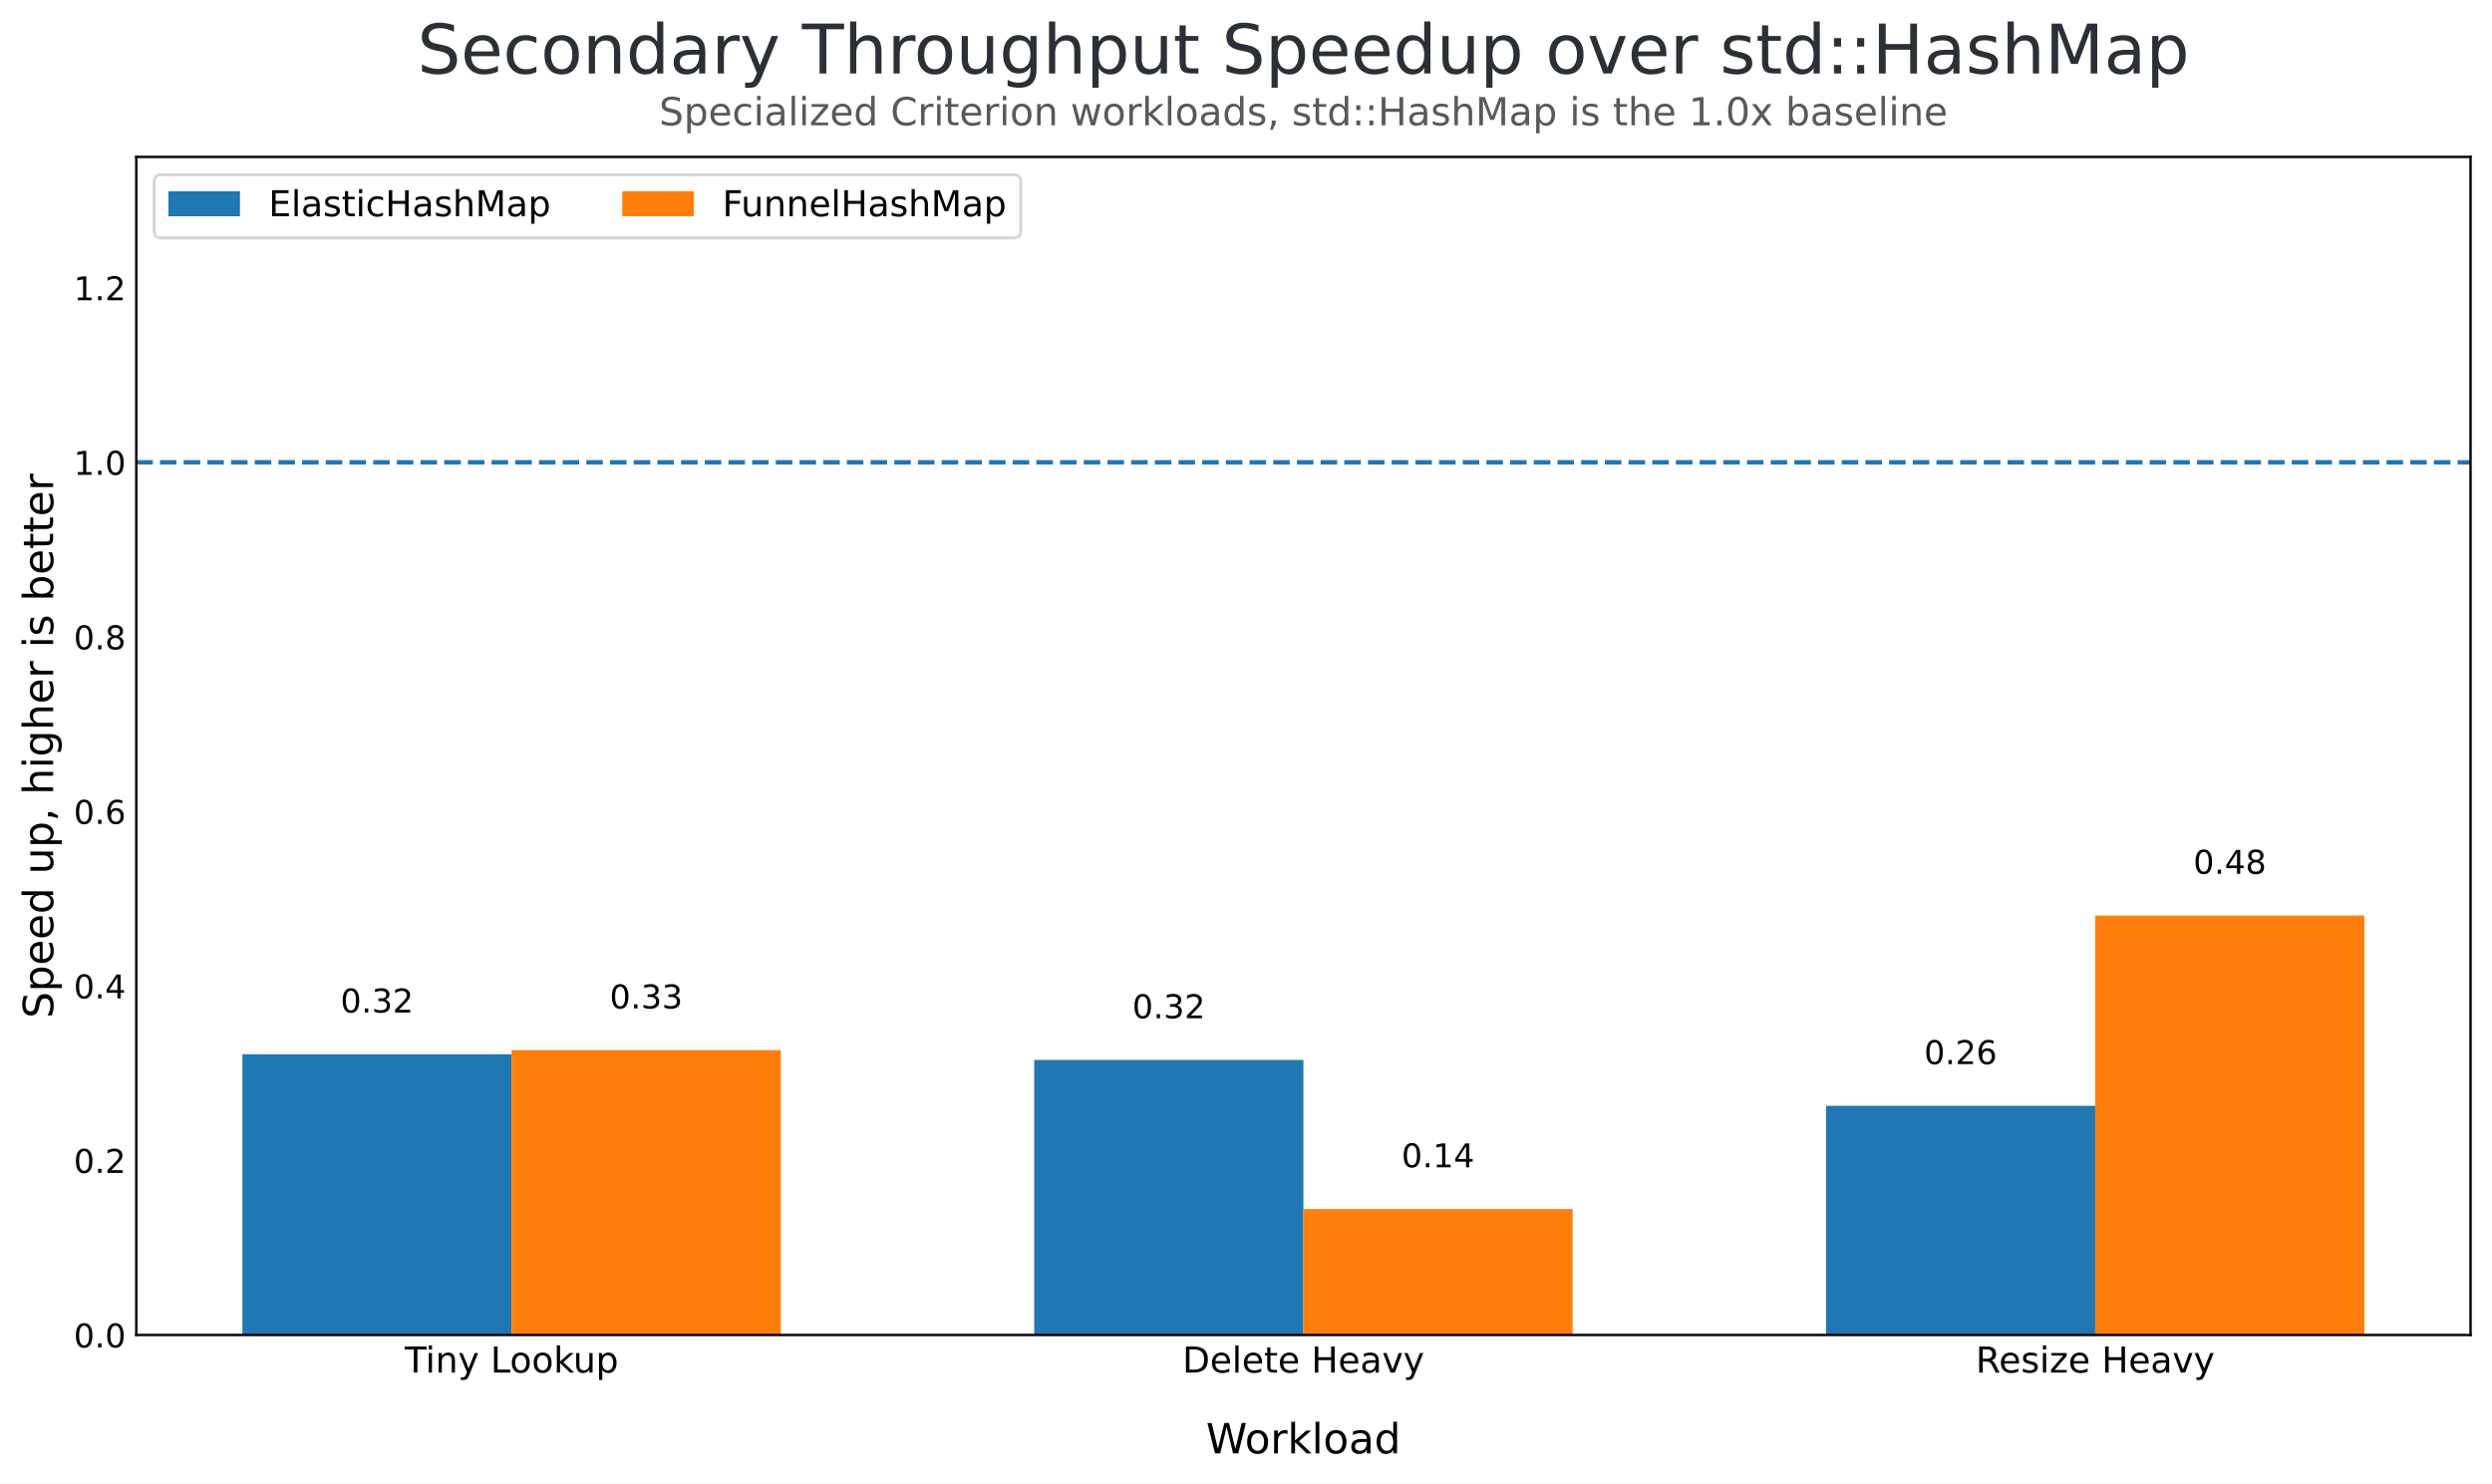
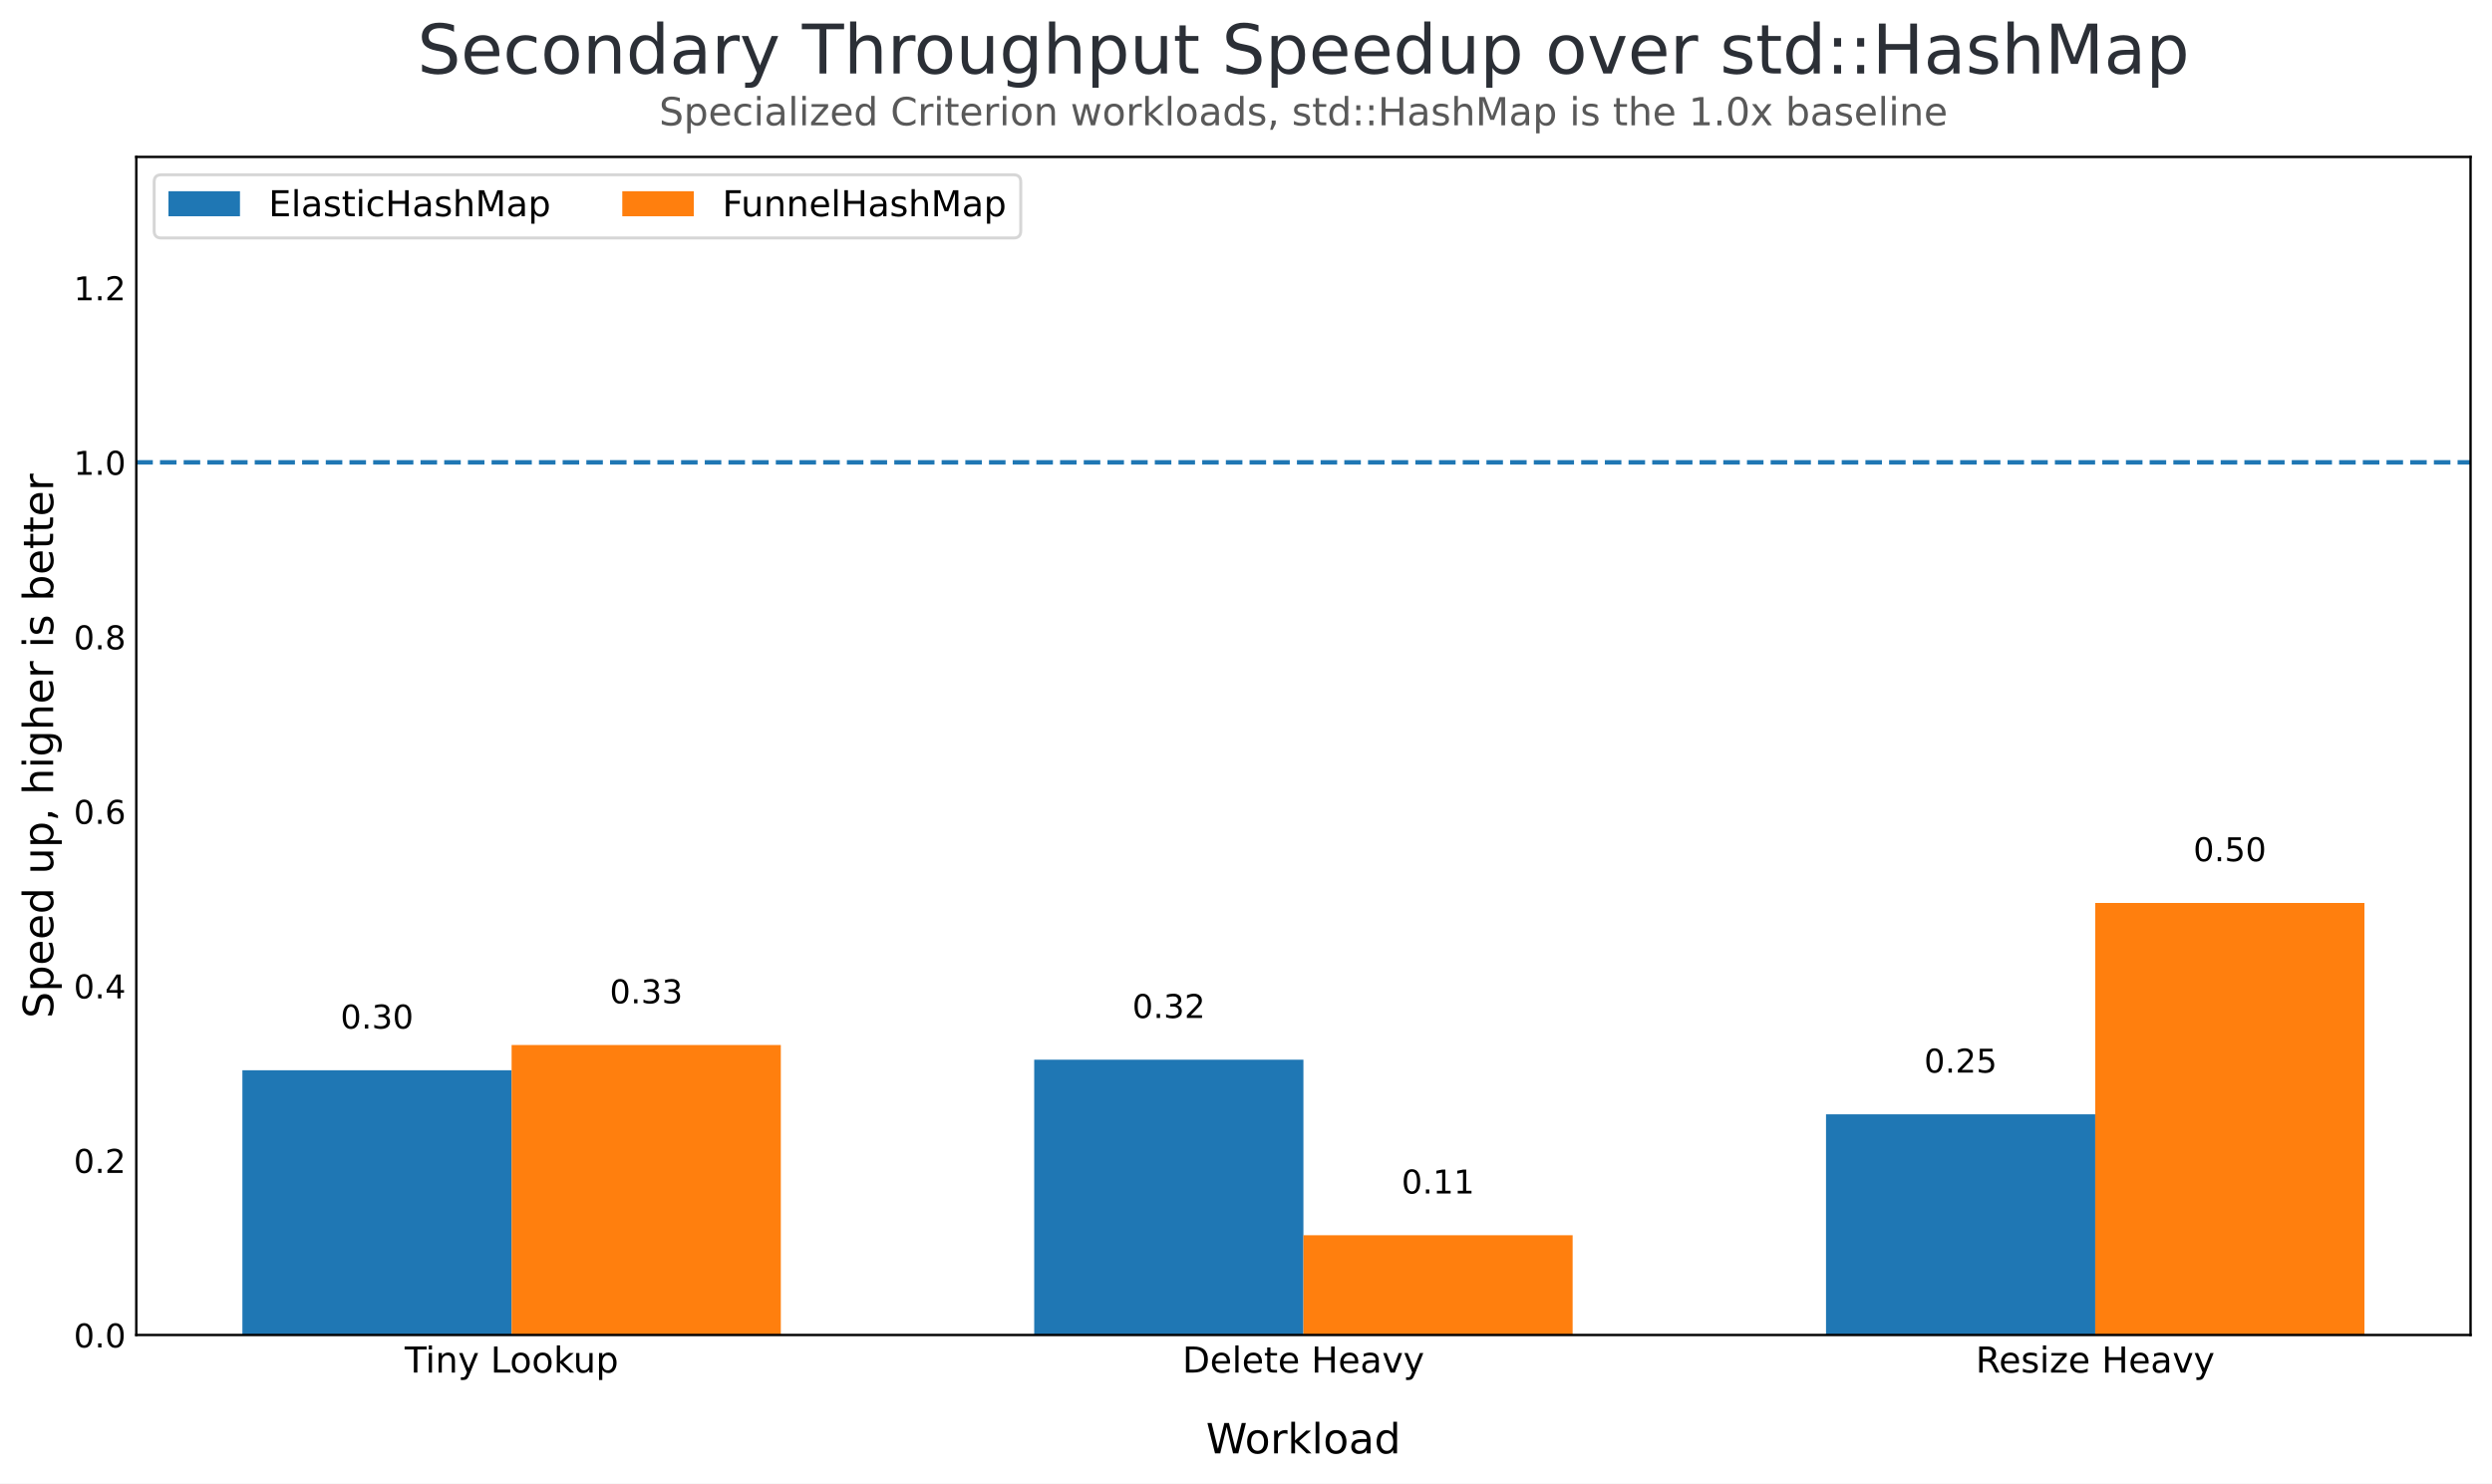
<svg xmlns="http://www.w3.org/2000/svg" xmlns:xlink="http://www.w3.org/1999/xlink" width="836.4pt" height="498pt" viewBox="0 0 836.4 498" version="1.1">
  <defs>
    <style type="text/css">*{stroke-linejoin: round; stroke-linecap: butt}</style>
  </defs>
  <g id="figure_1">
    <g id="patch_1">
      <path d="M 0 498  L 836.4 498  L 836.4 0  L 0 0  z " style="fill: #ffffff" />
    </g>
    <g id="axes_1">
      <g id="patch_2">
        <path d="M 45.743 448.136  L 829.2 448.136  L 829.2 52.676  L 45.743 52.676  z " style="fill: #ffffff" />
      </g>
      <g id="patch_3">
-         <path d="M 81.354 448.136  L 171.712 448.136  L 171.712 353.888  L 81.354 353.888  z " clip-path="url(#p9b1901dfee)" style="fill: #1f77b4" />
+         <path d="M 81.354 448.136  L 171.712 448.136  L 171.712 359.269  L 81.354 359.269  z " clip-path="url(#pdad8cbf7df)" style="fill: #1f77b4" />
      </g>
      <g id="patch_4">
-         <path d="M 347.113 448.136  L 437.471 448.136  L 437.471 355.804  L 347.113 355.804  z " clip-path="url(#p9b1901dfee)" style="fill: #1f77b4" />
+         <path d="M 347.113 448.136  L 437.471 448.136  L 437.471 355.725  L 347.113 355.725  z " clip-path="url(#pdad8cbf7df)" style="fill: #1f77b4" />
      </g>
      <g id="patch_5">
-         <path d="M 612.872 448.136  L 703.23 448.136  L 703.23 371.21  L 612.872 371.21  z " clip-path="url(#p9b1901dfee)" style="fill: #1f77b4" />
+         <path d="M 612.872 448.136  L 703.23 448.136  L 703.23 374.061  L 612.872 374.061  z " clip-path="url(#pdad8cbf7df)" style="fill: #1f77b4" />
      </g>
      <g id="patch_6">
-         <path d="M 171.712 448.136  L 262.07 448.136  L 262.07 352.518  L 171.712 352.518  z " clip-path="url(#p9b1901dfee)" style="fill: #ff7f0e" />
+         <path d="M 171.712 448.136  L 262.07 448.136  L 262.07 350.801  L 171.712 350.801  z " clip-path="url(#pdad8cbf7df)" style="fill: #ff7f0e" />
      </g>
      <g id="patch_7">
-         <path d="M 437.471 448.136  L 527.829 448.136  L 527.829 405.856  L 437.471 405.856  z " clip-path="url(#p9b1901dfee)" style="fill: #ff7f0e" />
+         <path d="M 437.471 448.136  L 527.829 448.136  L 527.829 414.65  L 437.471 414.65  z " clip-path="url(#pdad8cbf7df)" style="fill: #ff7f0e" />
      </g>
      <g id="patch_8">
-         <path d="M 703.23 448.136  L 793.588 448.136  L 793.588 307.319  L 703.23 307.319  z " clip-path="url(#p9b1901dfee)" style="fill: #ff7f0e" />
+         <path d="M 703.23 448.136  L 793.588 448.136  L 793.588 303.105  L 703.23 303.105  z " clip-path="url(#pdad8cbf7df)" style="fill: #ff7f0e" />
      </g>
      <g id="matplotlib.axis_1">
        <g id="xtick_1">
          <g id="line2d_1" />
          <g id="text_1">
            <g transform="translate(135.8287 460.7545) scale(0.12 -0.12)">
              <defs>
                <path id="DejaVuSans-54" d="M -19 4666  L 3928 4666  L 3928 4134  L 2272 4134  L 2272 0  L 1638 0  L 1638 4134  L -19 4134  L -19 4666  z " transform="scale(0.015625)" />
                <path id="DejaVuSans-69" d="M 603 3500  L 1178 3500  L 1178 0  L 603 0  L 603 3500  z M 603 4863  L 1178 4863  L 1178 4134  L 603 4134  L 603 4863  z " transform="scale(0.015625)" />
                <path id="DejaVuSans-6e" d="M 3513 2113  L 3513 0  L 2938 0  L 2938 2094  Q 2938 2591 2744 2837  Q 2550 3084 2163 3084  Q 1697 3084 1428 2787  Q 1159 2491 1159 1978  L 1159 0  L 581 0  L 581 3500  L 1159 3500  L 1159 2956  Q 1366 3272 1645 3428  Q 1925 3584 2291 3584  Q 2894 3584 3203 3211  Q 3513 2838 3513 2113  z " transform="scale(0.015625)" />
                <path id="DejaVuSans-79" d="M 2059 -325  Q 1816 -950 1584 -1140  Q 1353 -1331 966 -1331  L 506 -1331  L 506 -850  L 844 -850  Q 1081 -850 1212 -737  Q 1344 -625 1503 -206  L 1606 56  L 191 3500  L 800 3500  L 1894 763  L 2988 3500  L 3597 3500  L 2059 -325  z " transform="scale(0.015625)" />
                <path id="DejaVuSans-20" transform="scale(0.015625)" />
                <path id="DejaVuSans-4c" d="M 628 4666  L 1259 4666  L 1259 531  L 3531 531  L 3531 0  L 628 0  L 628 4666  z " transform="scale(0.015625)" />
                <path id="DejaVuSans-6f" d="M 1959 3097  Q 1497 3097 1228 2736  Q 959 2375 959 1747  Q 959 1119 1226 758  Q 1494 397 1959 397  Q 2419 397 2687 759  Q 2956 1122 2956 1747  Q 2956 2369 2687 2733  Q 2419 3097 1959 3097  z M 1959 3584  Q 2709 3584 3137 3096  Q 3566 2609 3566 1747  Q 3566 888 3137 398  Q 2709 -91 1959 -91  Q 1206 -91 779 398  Q 353 888 353 1747  Q 353 2609 779 3096  Q 1206 3584 1959 3584  z " transform="scale(0.015625)" />
                <path id="DejaVuSans-6b" d="M 581 4863  L 1159 4863  L 1159 1991  L 2875 3500  L 3609 3500  L 1753 1863  L 3688 0  L 2938 0  L 1159 1709  L 1159 0  L 581 0  L 581 4863  z " transform="scale(0.015625)" />
                <path id="DejaVuSans-75" d="M 544 1381  L 544 3500  L 1119 3500  L 1119 1403  Q 1119 906 1312 657  Q 1506 409 1894 409  Q 2359 409 2629 706  Q 2900 1003 2900 1516  L 2900 3500  L 3475 3500  L 3475 0  L 2900 0  L 2900 538  Q 2691 219 2414 64  Q 2138 -91 1772 -91  Q 1169 -91 856 284  Q 544 659 544 1381  z M 1991 3584  L 1991 3584  z " transform="scale(0.015625)" />
                <path id="DejaVuSans-70" d="M 1159 525  L 1159 -1331  L 581 -1331  L 581 3500  L 1159 3500  L 1159 2969  Q 1341 3281 1617 3432  Q 1894 3584 2278 3584  Q 2916 3584 3314 3078  Q 3713 2572 3713 1747  Q 3713 922 3314 415  Q 2916 -91 2278 -91  Q 1894 -91 1617 61  Q 1341 213 1159 525  z M 3116 1747  Q 3116 2381 2855 2742  Q 2594 3103 2138 3103  Q 1681 3103 1420 2742  Q 1159 2381 1159 1747  Q 1159 1113 1420 752  Q 1681 391 2138 391  Q 2594 391 2855 752  Q 3116 1113 3116 1747  z " transform="scale(0.015625)" />
              </defs>
              <use xlink:href="#DejaVuSans-54" />
              <use xlink:href="#DejaVuSans-69" transform="translate(57.95898 0)" />
              <use xlink:href="#DejaVuSans-6e" transform="translate(85.74219 0)" />
              <use xlink:href="#DejaVuSans-79" transform="translate(149.1211 0)" />
              <use xlink:href="#DejaVuSans-20" transform="translate(208.3008 0)" />
              <use xlink:href="#DejaVuSans-4c" transform="translate(240.0879 0)" />
              <use xlink:href="#DejaVuSans-6f" transform="translate(294.0508 0)" />
              <use xlink:href="#DejaVuSans-6f" transform="translate(355.2324 0)" />
              <use xlink:href="#DejaVuSans-6b" transform="translate(416.4141 0)" />
              <use xlink:href="#DejaVuSans-75" transform="translate(471.1992 0)" />
              <use xlink:href="#DejaVuSans-70" transform="translate(534.5781 0)" />
            </g>
          </g>
        </g>
        <g id="xtick_2">
          <g id="line2d_2" />
          <g id="text_2">
            <g transform="translate(396.8662 460.7545) scale(0.12 -0.12)">
              <defs>
                <path id="DejaVuSans-44" d="M 1259 4147  L 1259 519  L 2022 519  Q 2988 519 3436 956  Q 3884 1394 3884 2338  Q 3884 3275 3436 3711  Q 2988 4147 2022 4147  L 1259 4147  z M 628 4666  L 1925 4666  Q 3281 4666 3915 4102  Q 4550 3538 4550 2338  Q 4550 1131 3912 565  Q 3275 0 1925 0  L 628 0  L 628 4666  z " transform="scale(0.015625)" />
                <path id="DejaVuSans-65" d="M 3597 1894  L 3597 1613  L 953 1613  Q 991 1019 1311 708  Q 1631 397 2203 397  Q 2534 397 2845 478  Q 3156 559 3463 722  L 3463 178  Q 3153 47 2828 -22  Q 2503 -91 2169 -91  Q 1331 -91 842 396  Q 353 884 353 1716  Q 353 2575 817 3079  Q 1281 3584 2069 3584  Q 2775 3584 3186 3129  Q 3597 2675 3597 1894  z M 3022 2063  Q 3016 2534 2758 2815  Q 2500 3097 2075 3097  Q 1594 3097 1305 2825  Q 1016 2553 972 2059  L 3022 2063  z " transform="scale(0.015625)" />
                <path id="DejaVuSans-6c" d="M 603 4863  L 1178 4863  L 1178 0  L 603 0  L 603 4863  z " transform="scale(0.015625)" />
                <path id="DejaVuSans-74" d="M 1172 4494  L 1172 3500  L 2356 3500  L 2356 3053  L 1172 3053  L 1172 1153  Q 1172 725 1289 603  Q 1406 481 1766 481  L 2356 481  L 2356 0  L 1766 0  Q 1100 0 847 248  Q 594 497 594 1153  L 594 3053  L 172 3053  L 172 3500  L 594 3500  L 594 4494  L 1172 4494  z " transform="scale(0.015625)" />
                <path id="DejaVuSans-48" d="M 628 4666  L 1259 4666  L 1259 2753  L 3553 2753  L 3553 4666  L 4184 4666  L 4184 0  L 3553 0  L 3553 2222  L 1259 2222  L 1259 0  L 628 0  L 628 4666  z " transform="scale(0.015625)" />
                <path id="DejaVuSans-61" d="M 2194 1759  Q 1497 1759 1228 1600  Q 959 1441 959 1056  Q 959 750 1161 570  Q 1363 391 1709 391  Q 2188 391 2477 730  Q 2766 1069 2766 1631  L 2766 1759  L 2194 1759  z M 3341 1997  L 3341 0  L 2766 0  L 2766 531  Q 2569 213 2275 61  Q 1981 -91 1556 -91  Q 1019 -91 701 211  Q 384 513 384 1019  Q 384 1609 779 1909  Q 1175 2209 1959 2209  L 2766 2209  L 2766 2266  Q 2766 2663 2505 2880  Q 2244 3097 1772 3097  Q 1472 3097 1187 3025  Q 903 2953 641 2809  L 641 3341  Q 956 3463 1253 3523  Q 1550 3584 1831 3584  Q 2591 3584 2966 3190  Q 3341 2797 3341 1997  z " transform="scale(0.015625)" />
                <path id="DejaVuSans-76" d="M 191 3500  L 800 3500  L 1894 563  L 2988 3500  L 3597 3500  L 2284 0  L 1503 0  L 191 3500  z " transform="scale(0.015625)" />
              </defs>
              <use xlink:href="#DejaVuSans-44" />
              <use xlink:href="#DejaVuSans-65" transform="translate(77.00195 0)" />
              <use xlink:href="#DejaVuSans-6c" transform="translate(138.5254 0)" />
              <use xlink:href="#DejaVuSans-65" transform="translate(166.3086 0)" />
              <use xlink:href="#DejaVuSans-74" transform="translate(227.832 0)" />
              <use xlink:href="#DejaVuSans-65" transform="translate(267.041 0)" />
              <use xlink:href="#DejaVuSans-20" transform="translate(328.5645 0)" />
              <use xlink:href="#DejaVuSans-48" transform="translate(360.3516 0)" />
              <use xlink:href="#DejaVuSans-65" transform="translate(435.5469 0)" />
              <use xlink:href="#DejaVuSans-61" transform="translate(497.0703 0)" />
              <use xlink:href="#DejaVuSans-76" transform="translate(558.3496 0)" />
              <use xlink:href="#DejaVuSans-79" transform="translate(617.5293 0)" />
            </g>
          </g>
        </g>
        <g id="xtick_3">
          <g id="line2d_3" />
          <g id="text_3">
            <g transform="translate(663.1152 460.7545) scale(0.12 -0.12)">
              <defs>
                <path id="DejaVuSans-52" d="M 2841 2188  Q 3044 2119 3236 1894  Q 3428 1669 3622 1275  L 4263 0  L 3584 0  L 2988 1197  Q 2756 1666 2539 1819  Q 2322 1972 1947 1972  L 1259 1972  L 1259 0  L 628 0  L 628 4666  L 2053 4666  Q 2853 4666 3247 4331  Q 3641 3997 3641 3322  Q 3641 2881 3436 2590  Q 3231 2300 2841 2188  z M 1259 4147  L 1259 2491  L 2053 2491  Q 2509 2491 2742 2702  Q 2975 2913 2975 3322  Q 2975 3731 2742 3939  Q 2509 4147 2053 4147  L 1259 4147  z " transform="scale(0.015625)" />
                <path id="DejaVuSans-73" d="M 2834 3397  L 2834 2853  Q 2591 2978 2328 3040  Q 2066 3103 1784 3103  Q 1356 3103 1142 2972  Q 928 2841 928 2578  Q 928 2378 1081 2264  Q 1234 2150 1697 2047  L 1894 2003  Q 2506 1872 2764 1633  Q 3022 1394 3022 966  Q 3022 478 2636 193  Q 2250 -91 1575 -91  Q 1294 -91 989 -36  Q 684 19 347 128  L 347 722  Q 666 556 975 473  Q 1284 391 1588 391  Q 1994 391 2212 530  Q 2431 669 2431 922  Q 2431 1156 2273 1281  Q 2116 1406 1581 1522  L 1381 1569  Q 847 1681 609 1914  Q 372 2147 372 2553  Q 372 3047 722 3315  Q 1072 3584 1716 3584  Q 2034 3584 2315 3537  Q 2597 3491 2834 3397  z " transform="scale(0.015625)" />
                <path id="DejaVuSans-7a" d="M 353 3500  L 3084 3500  L 3084 2975  L 922 459  L 3084 459  L 3084 0  L 275 0  L 275 525  L 2438 3041  L 353 3041  L 353 3500  z " transform="scale(0.015625)" />
              </defs>
              <use xlink:href="#DejaVuSans-52" />
              <use xlink:href="#DejaVuSans-65" transform="translate(64.98242 0)" />
              <use xlink:href="#DejaVuSans-73" transform="translate(126.5059 0)" />
              <use xlink:href="#DejaVuSans-69" transform="translate(178.6055 0)" />
              <use xlink:href="#DejaVuSans-7a" transform="translate(206.3887 0)" />
              <use xlink:href="#DejaVuSans-65" transform="translate(258.8789 0)" />
              <use xlink:href="#DejaVuSans-20" transform="translate(320.4023 0)" />
              <use xlink:href="#DejaVuSans-48" transform="translate(352.1895 0)" />
              <use xlink:href="#DejaVuSans-65" transform="translate(427.3848 0)" />
              <use xlink:href="#DejaVuSans-61" transform="translate(488.9082 0)" />
              <use xlink:href="#DejaVuSans-76" transform="translate(550.1875 0)" />
              <use xlink:href="#DejaVuSans-79" transform="translate(609.3672 0)" />
            </g>
          </g>
        </g>
        <g id="text_4">
          <g transform="translate(404.7855 487.888) scale(0.14 -0.14)">
            <defs>
              <path id="DejaVuSans-57" d="M 213 4666  L 850 4666  L 1831 722  L 2809 4666  L 3519 4666  L 4500 722  L 5478 4666  L 6119 4666  L 4947 0  L 4153 0  L 3169 4050  L 2175 0  L 1381 0  L 213 4666  z " transform="scale(0.015625)" />
              <path id="DejaVuSans-72" d="M 2631 2963  Q 2534 3019 2420 3045  Q 2306 3072 2169 3072  Q 1681 3072 1420 2755  Q 1159 2438 1159 1844  L 1159 0  L 581 0  L 581 3500  L 1159 3500  L 1159 2956  Q 1341 3275 1631 3429  Q 1922 3584 2338 3584  Q 2397 3584 2469 3576  Q 2541 3569 2628 3553  L 2631 2963  z " transform="scale(0.015625)" />
              <path id="DejaVuSans-64" d="M 2906 2969  L 2906 4863  L 3481 4863  L 3481 0  L 2906 0  L 2906 525  Q 2725 213 2448 61  Q 2172 -91 1784 -91  Q 1150 -91 751 415  Q 353 922 353 1747  Q 353 2572 751 3078  Q 1150 3584 1784 3584  Q 2172 3584 2448 3432  Q 2725 3281 2906 2969  z M 947 1747  Q 947 1113 1208 752  Q 1469 391 1925 391  Q 2381 391 2643 752  Q 2906 1113 2906 1747  Q 2906 2381 2643 2742  Q 2381 3103 1925 3103  Q 1469 3103 1208 2742  Q 947 2381 947 1747  z " transform="scale(0.015625)" />
            </defs>
            <use xlink:href="#DejaVuSans-57" />
            <use xlink:href="#DejaVuSans-6f" transform="translate(93.00195 0)" />
            <use xlink:href="#DejaVuSans-72" transform="translate(154.1836 0)" />
            <use xlink:href="#DejaVuSans-6b" transform="translate(195.2969 0)" />
            <use xlink:href="#DejaVuSans-6c" transform="translate(253.207 0)" />
            <use xlink:href="#DejaVuSans-6f" transform="translate(280.9902 0)" />
            <use xlink:href="#DejaVuSans-61" transform="translate(342.1719 0)" />
            <use xlink:href="#DejaVuSans-64" transform="translate(403.4512 0)" />
          </g>
        </g>
      </g>
      <g id="matplotlib.axis_2">
        <g id="ytick_1">
          <g id="line2d_4" />
          <g id="text_5">
            <g transform="translate(24.74938 452.3155) scale(0.11 -0.11)">
              <defs>
                <path id="DejaVuSans-30" d="M 2034 4250  Q 1547 4250 1301 3770  Q 1056 3291 1056 2328  Q 1056 1369 1301 889  Q 1547 409 2034 409  Q 2525 409 2770 889  Q 3016 1369 3016 2328  Q 3016 3291 2770 3770  Q 2525 4250 2034 4250  z M 2034 4750  Q 2819 4750 3233 4129  Q 3647 3509 3647 2328  Q 3647 1150 3233 529  Q 2819 -91 2034 -91  Q 1250 -91 836 529  Q 422 1150 422 2328  Q 422 3509 836 4129  Q 1250 4750 2034 4750  z " transform="scale(0.015625)" />
                <path id="DejaVuSans-2e" d="M 684 794  L 1344 794  L 1344 0  L 684 0  L 684 794  z " transform="scale(0.015625)" />
              </defs>
              <use xlink:href="#DejaVuSans-30" />
              <use xlink:href="#DejaVuSans-2e" transform="translate(63.62305 0)" />
              <use xlink:href="#DejaVuSans-30" transform="translate(95.41016 0)" />
            </g>
          </g>
        </g>
        <g id="ytick_2">
          <g id="line2d_5" />
          <g id="text_6">
            <g transform="translate(24.74938 393.7289) scale(0.11 -0.11)">
              <defs>
                <path id="DejaVuSans-32" d="M 1228 531  L 3431 531  L 3431 0  L 469 0  L 469 531  Q 828 903 1448 1529  Q 2069 2156 2228 2338  Q 2531 2678 2651 2914  Q 2772 3150 2772 3378  Q 2772 3750 2511 3984  Q 2250 4219 1831 4219  Q 1534 4219 1204 4116  Q 875 4013 500 3803  L 500 4441  Q 881 4594 1212 4672  Q 1544 4750 1819 4750  Q 2544 4750 2975 4387  Q 3406 4025 3406 3419  Q 3406 3131 3298 2873  Q 3191 2616 2906 2266  Q 2828 2175 2409 1742  Q 1991 1309 1228 531  z " transform="scale(0.015625)" />
              </defs>
              <use xlink:href="#DejaVuSans-30" />
              <use xlink:href="#DejaVuSans-2e" transform="translate(63.62305 0)" />
              <use xlink:href="#DejaVuSans-32" transform="translate(95.41016 0)" />
            </g>
          </g>
        </g>
        <g id="ytick_3">
          <g id="line2d_6" />
          <g id="text_7">
            <g transform="translate(24.74938 335.1422) scale(0.11 -0.11)">
              <defs>
                <path id="DejaVuSans-34" d="M 2419 4116  L 825 1625  L 2419 1625  L 2419 4116  z M 2253 4666  L 3047 4666  L 3047 1625  L 3713 1625  L 3713 1100  L 3047 1100  L 3047 0  L 2419 0  L 2419 1100  L 313 1100  L 313 1709  L 2253 4666  z " transform="scale(0.015625)" />
              </defs>
              <use xlink:href="#DejaVuSans-30" />
              <use xlink:href="#DejaVuSans-2e" transform="translate(63.62305 0)" />
              <use xlink:href="#DejaVuSans-34" transform="translate(95.41016 0)" />
            </g>
          </g>
        </g>
        <g id="ytick_4">
          <g id="line2d_7" />
          <g id="text_8">
            <g transform="translate(24.74938 276.5555) scale(0.11 -0.11)">
              <defs>
                <path id="DejaVuSans-36" d="M 2113 2584  Q 1688 2584 1439 2293  Q 1191 2003 1191 1497  Q 1191 994 1439 701  Q 1688 409 2113 409  Q 2538 409 2786 701  Q 3034 994 3034 1497  Q 3034 2003 2786 2293  Q 2538 2584 2113 2584  z M 3366 4563  L 3366 3988  Q 3128 4100 2886 4159  Q 2644 4219 2406 4219  Q 1781 4219 1451 3797  Q 1122 3375 1075 2522  Q 1259 2794 1537 2939  Q 1816 3084 2150 3084  Q 2853 3084 3261 2657  Q 3669 2231 3669 1497  Q 3669 778 3244 343  Q 2819 -91 2113 -91  Q 1303 -91 875 529  Q 447 1150 447 2328  Q 447 3434 972 4092  Q 1497 4750 2381 4750  Q 2619 4750 2861 4703  Q 3103 4656 3366 4563  z " transform="scale(0.015625)" />
              </defs>
              <use xlink:href="#DejaVuSans-30" />
              <use xlink:href="#DejaVuSans-2e" transform="translate(63.62305 0)" />
              <use xlink:href="#DejaVuSans-36" transform="translate(95.41016 0)" />
            </g>
          </g>
        </g>
        <g id="ytick_5">
          <g id="line2d_8" />
          <g id="text_9">
            <g transform="translate(24.74938 217.9689) scale(0.11 -0.11)">
              <defs>
                <path id="DejaVuSans-38" d="M 2034 2216  Q 1584 2216 1326 1975  Q 1069 1734 1069 1313  Q 1069 891 1326 650  Q 1584 409 2034 409  Q 2484 409 2743 651  Q 3003 894 3003 1313  Q 3003 1734 2745 1975  Q 2488 2216 2034 2216  z M 1403 2484  Q 997 2584 770 2862  Q 544 3141 544 3541  Q 544 4100 942 4425  Q 1341 4750 2034 4750  Q 2731 4750 3128 4425  Q 3525 4100 3525 3541  Q 3525 3141 3298 2862  Q 3072 2584 2669 2484  Q 3125 2378 3379 2068  Q 3634 1759 3634 1313  Q 3634 634 3220 271  Q 2806 -91 2034 -91  Q 1263 -91 848 271  Q 434 634 434 1313  Q 434 1759 690 2068  Q 947 2378 1403 2484  z M 1172 3481  Q 1172 3119 1398 2916  Q 1625 2713 2034 2713  Q 2441 2713 2670 2916  Q 2900 3119 2900 3481  Q 2900 3844 2670 4047  Q 2441 4250 2034 4250  Q 1625 4250 1398 4047  Q 1172 3844 1172 3481  z " transform="scale(0.015625)" />
              </defs>
              <use xlink:href="#DejaVuSans-30" />
              <use xlink:href="#DejaVuSans-2e" transform="translate(63.62305 0)" />
              <use xlink:href="#DejaVuSans-38" transform="translate(95.41016 0)" />
            </g>
          </g>
        </g>
        <g id="ytick_6">
          <g id="line2d_9" />
          <g id="text_10">
            <g transform="translate(24.74938 159.3822) scale(0.11 -0.11)">
              <defs>
                <path id="DejaVuSans-31" d="M 794 531  L 1825 531  L 1825 4091  L 703 3866  L 703 4441  L 1819 4666  L 2450 4666  L 2450 531  L 3481 531  L 3481 0  L 794 0  L 794 531  z " transform="scale(0.015625)" />
              </defs>
              <use xlink:href="#DejaVuSans-31" />
              <use xlink:href="#DejaVuSans-2e" transform="translate(63.62305 0)" />
              <use xlink:href="#DejaVuSans-30" transform="translate(95.41016 0)" />
            </g>
          </g>
        </g>
        <g id="ytick_7">
          <g id="line2d_10" />
          <g id="text_11">
            <g transform="translate(24.74938 100.7955) scale(0.11 -0.11)">
              <use xlink:href="#DejaVuSans-31" />
              <use xlink:href="#DejaVuSans-2e" transform="translate(63.62305 0)" />
              <use xlink:href="#DejaVuSans-32" transform="translate(95.41016 0)" />
            </g>
          </g>
        </g>
        <g id="text_12">
          <g transform="translate(17.83781 341.8177) rotate(-90) scale(0.14 -0.14)">
            <defs>
              <path id="DejaVuSans-53" d="M 3425 4513  L 3425 3897  Q 3066 4069 2747 4153  Q 2428 4238 2131 4238  Q 1616 4238 1336 4038  Q 1056 3838 1056 3469  Q 1056 3159 1242 3001  Q 1428 2844 1947 2747  L 2328 2669  Q 3034 2534 3370 2195  Q 3706 1856 3706 1288  Q 3706 609 3251 259  Q 2797 -91 1919 -91  Q 1588 -91 1214 -16  Q 841 59 441 206  L 441 856  Q 825 641 1194 531  Q 1563 422 1919 422  Q 2459 422 2753 634  Q 3047 847 3047 1241  Q 3047 1584 2836 1778  Q 2625 1972 2144 2069  L 1759 2144  Q 1053 2284 737 2584  Q 422 2884 422 3419  Q 422 4038 858 4394  Q 1294 4750 2059 4750  Q 2388 4750 2728 4690  Q 3069 4631 3425 4513  z " transform="scale(0.015625)" />
              <path id="DejaVuSans-2c" d="M 750 794  L 1409 794  L 1409 256  L 897 -744  L 494 -744  L 750 256  L 750 794  z " transform="scale(0.015625)" />
              <path id="DejaVuSans-68" d="M 3513 2113  L 3513 0  L 2938 0  L 2938 2094  Q 2938 2591 2744 2837  Q 2550 3084 2163 3084  Q 1697 3084 1428 2787  Q 1159 2491 1159 1978  L 1159 0  L 581 0  L 581 4863  L 1159 4863  L 1159 2956  Q 1366 3272 1645 3428  Q 1925 3584 2291 3584  Q 2894 3584 3203 3211  Q 3513 2838 3513 2113  z " transform="scale(0.015625)" />
              <path id="DejaVuSans-67" d="M 2906 1791  Q 2906 2416 2648 2759  Q 2391 3103 1925 3103  Q 1463 3103 1205 2759  Q 947 2416 947 1791  Q 947 1169 1205 825  Q 1463 481 1925 481  Q 2391 481 2648 825  Q 2906 1169 2906 1791  z M 3481 434  Q 3481 -459 3084 -895  Q 2688 -1331 1869 -1331  Q 1566 -1331 1297 -1286  Q 1028 -1241 775 -1147  L 775 -588  Q 1028 -725 1275 -790  Q 1522 -856 1778 -856  Q 2344 -856 2625 -561  Q 2906 -266 2906 331  L 2906 616  Q 2728 306 2450 153  Q 2172 0 1784 0  Q 1141 0 747 490  Q 353 981 353 1791  Q 353 2603 747 3093  Q 1141 3584 1784 3584  Q 2172 3584 2450 3431  Q 2728 3278 2906 2969  L 2906 3500  L 3481 3500  L 3481 434  z " transform="scale(0.015625)" />
              <path id="DejaVuSans-62" d="M 3116 1747  Q 3116 2381 2855 2742  Q 2594 3103 2138 3103  Q 1681 3103 1420 2742  Q 1159 2381 1159 1747  Q 1159 1113 1420 752  Q 1681 391 2138 391  Q 2594 391 2855 752  Q 3116 1113 3116 1747  z M 1159 2969  Q 1341 3281 1617 3432  Q 1894 3584 2278 3584  Q 2916 3584 3314 3078  Q 3713 2572 3713 1747  Q 3713 922 3314 415  Q 2916 -91 2278 -91  Q 1894 -91 1617 61  Q 1341 213 1159 525  L 1159 0  L 581 0  L 581 4863  L 1159 4863  L 1159 2969  z " transform="scale(0.015625)" />
            </defs>
            <use xlink:href="#DejaVuSans-53" />
            <use xlink:href="#DejaVuSans-70" transform="translate(63.47656 0)" />
            <use xlink:href="#DejaVuSans-65" transform="translate(126.9531 0)" />
            <use xlink:href="#DejaVuSans-65" transform="translate(188.4766 0)" />
            <use xlink:href="#DejaVuSans-64" transform="translate(250 0)" />
            <use xlink:href="#DejaVuSans-20" transform="translate(313.4766 0)" />
            <use xlink:href="#DejaVuSans-75" transform="translate(345.2637 0)" />
            <use xlink:href="#DejaVuSans-70" transform="translate(408.6426 0)" />
            <use xlink:href="#DejaVuSans-2c" transform="translate(472.1191 0)" />
            <use xlink:href="#DejaVuSans-20" transform="translate(503.9062 0)" />
            <use xlink:href="#DejaVuSans-68" transform="translate(535.6934 0)" />
            <use xlink:href="#DejaVuSans-69" transform="translate(599.0723 0)" />
            <use xlink:href="#DejaVuSans-67" transform="translate(626.8555 0)" />
            <use xlink:href="#DejaVuSans-68" transform="translate(690.332 0)" />
            <use xlink:href="#DejaVuSans-65" transform="translate(753.7109 0)" />
            <use xlink:href="#DejaVuSans-72" transform="translate(815.2344 0)" />
            <use xlink:href="#DejaVuSans-20" transform="translate(856.3477 0)" />
            <use xlink:href="#DejaVuSans-69" transform="translate(888.1348 0)" />
            <use xlink:href="#DejaVuSans-73" transform="translate(915.918 0)" />
            <use xlink:href="#DejaVuSans-20" transform="translate(968.0176 0)" />
            <use xlink:href="#DejaVuSans-62" transform="translate(999.8047 0)" />
            <use xlink:href="#DejaVuSans-65" transform="translate(1063.281 0)" />
            <use xlink:href="#DejaVuSans-74" transform="translate(1124.805 0)" />
            <use xlink:href="#DejaVuSans-74" transform="translate(1164.014 0)" />
            <use xlink:href="#DejaVuSans-65" transform="translate(1203.223 0)" />
            <use xlink:href="#DejaVuSans-72" transform="translate(1264.746 0)" />
          </g>
        </g>
      </g>
      <g id="line2d_11">
-         <path d="M 45.743 155.203  L 829.2 155.203  " clip-path="url(#p9b1901dfee)" style="fill: none; stroke-dasharray: 5.55,2.4; stroke-dashoffset: 0; stroke: #1f77b4; stroke-width: 1.5" />
+         <path d="M 45.743 155.203  L 829.2 155.203  " clip-path="url(#pdad8cbf7df)" style="fill: none; stroke-dasharray: 5.55,2.4; stroke-dashoffset: 0; stroke: #1f77b4; stroke-width: 1.5" />
      </g>
      <g id="patch_9">
        <path d="M 45.743 448.136  L 45.743 52.676  " style="fill: none; stroke: #000000; stroke-width: 0.8; stroke-linejoin: miter; stroke-linecap: square" />
      </g>
      <g id="patch_10">
        <path d="M 829.2 448.136  L 829.2 52.676  " style="fill: none; stroke: #000000; stroke-width: 0.8; stroke-linejoin: miter; stroke-linecap: square" />
      </g>
      <g id="patch_11">
        <path d="M 45.743 448.136  L 829.2 448.136  " style="fill: none; stroke: #000000; stroke-width: 0.8; stroke-linejoin: miter; stroke-linecap: square" />
      </g>
      <g id="patch_12">
        <path d="M 45.743 52.676  L 829.2 52.676  " style="fill: none; stroke: #000000; stroke-width: 0.8; stroke-linejoin: miter; stroke-linecap: square" />
      </g>
      <g id="text_13">
        <g style="fill: #595959" transform="translate(221.2294 42.06361) scale(0.13 -0.13)">
          <defs>
            <path id="DejaVuSans-63" d="M 3122 3366  L 3122 2828  Q 2878 2963 2633 3030  Q 2388 3097 2138 3097  Q 1578 3097 1268 2742  Q 959 2388 959 1747  Q 959 1106 1268 751  Q 1578 397 2138 397  Q 2388 397 2633 464  Q 2878 531 3122 666  L 3122 134  Q 2881 22 2623 -34  Q 2366 -91 2075 -91  Q 1284 -91 818 406  Q 353 903 353 1747  Q 353 2603 823 3093  Q 1294 3584 2113 3584  Q 2378 3584 2631 3529  Q 2884 3475 3122 3366  z " transform="scale(0.015625)" />
            <path id="DejaVuSans-43" d="M 4122 4306  L 4122 3641  Q 3803 3938 3442 4084  Q 3081 4231 2675 4231  Q 1875 4231 1450 3742  Q 1025 3253 1025 2328  Q 1025 1406 1450 917  Q 1875 428 2675 428  Q 3081 428 3442 575  Q 3803 722 4122 1019  L 4122 359  Q 3791 134 3420 21  Q 3050 -91 2638 -91  Q 1578 -91 968 557  Q 359 1206 359 2328  Q 359 3453 968 4101  Q 1578 4750 2638 4750  Q 3056 4750 3426 4639  Q 3797 4528 4122 4306  z " transform="scale(0.015625)" />
            <path id="DejaVuSans-77" d="M 269 3500  L 844 3500  L 1563 769  L 2278 3500  L 2956 3500  L 3675 769  L 4391 3500  L 4966 3500  L 4050 0  L 3372 0  L 2619 2869  L 1863 0  L 1184 0  L 269 3500  z " transform="scale(0.015625)" />
            <path id="DejaVuSans-3a" d="M 750 794  L 1409 794  L 1409 0  L 750 0  L 750 794  z M 750 3309  L 1409 3309  L 1409 2516  L 750 2516  L 750 3309  z " transform="scale(0.015625)" />
            <path id="DejaVuSans-4d" d="M 628 4666  L 1569 4666  L 2759 1491  L 3956 4666  L 4897 4666  L 4897 0  L 4281 0  L 4281 4097  L 3078 897  L 2444 897  L 1241 4097  L 1241 0  L 628 0  L 628 4666  z " transform="scale(0.015625)" />
            <path id="DejaVuSans-78" d="M 3513 3500  L 2247 1797  L 3578 0  L 2900 0  L 1881 1375  L 863 0  L 184 0  L 1544 1831  L 300 3500  L 978 3500  L 1906 2253  L 2834 3500  L 3513 3500  z " transform="scale(0.015625)" />
          </defs>
          <use xlink:href="#DejaVuSans-53" />
          <use xlink:href="#DejaVuSans-70" transform="translate(63.47656 0)" />
          <use xlink:href="#DejaVuSans-65" transform="translate(126.9531 0)" />
          <use xlink:href="#DejaVuSans-63" transform="translate(188.4766 0)" />
          <use xlink:href="#DejaVuSans-69" transform="translate(243.457 0)" />
          <use xlink:href="#DejaVuSans-61" transform="translate(271.2402 0)" />
          <use xlink:href="#DejaVuSans-6c" transform="translate(332.5195 0)" />
          <use xlink:href="#DejaVuSans-69" transform="translate(360.3027 0)" />
          <use xlink:href="#DejaVuSans-7a" transform="translate(388.0859 0)" />
          <use xlink:href="#DejaVuSans-65" transform="translate(440.5762 0)" />
          <use xlink:href="#DejaVuSans-64" transform="translate(502.0996 0)" />
          <use xlink:href="#DejaVuSans-20" transform="translate(565.5762 0)" />
          <use xlink:href="#DejaVuSans-43" transform="translate(597.3633 0)" />
          <use xlink:href="#DejaVuSans-72" transform="translate(667.1875 0)" />
          <use xlink:href="#DejaVuSans-69" transform="translate(708.3008 0)" />
          <use xlink:href="#DejaVuSans-74" transform="translate(736.084 0)" />
          <use xlink:href="#DejaVuSans-65" transform="translate(775.293 0)" />
          <use xlink:href="#DejaVuSans-72" transform="translate(836.8164 0)" />
          <use xlink:href="#DejaVuSans-69" transform="translate(877.9297 0)" />
          <use xlink:href="#DejaVuSans-6f" transform="translate(905.7129 0)" />
          <use xlink:href="#DejaVuSans-6e" transform="translate(966.8945 0)" />
          <use xlink:href="#DejaVuSans-20" transform="translate(1030.273 0)" />
          <use xlink:href="#DejaVuSans-77" transform="translate(1062.061 0)" />
          <use xlink:href="#DejaVuSans-6f" transform="translate(1143.848 0)" />
          <use xlink:href="#DejaVuSans-72" transform="translate(1205.029 0)" />
          <use xlink:href="#DejaVuSans-6b" transform="translate(1246.143 0)" />
          <use xlink:href="#DejaVuSans-6c" transform="translate(1304.053 0)" />
          <use xlink:href="#DejaVuSans-6f" transform="translate(1331.836 0)" />
          <use xlink:href="#DejaVuSans-61" transform="translate(1393.018 0)" />
          <use xlink:href="#DejaVuSans-64" transform="translate(1454.297 0)" />
          <use xlink:href="#DejaVuSans-73" transform="translate(1517.773 0)" />
          <use xlink:href="#DejaVuSans-2c" transform="translate(1569.873 0)" />
          <use xlink:href="#DejaVuSans-20" transform="translate(1601.66 0)" />
          <use xlink:href="#DejaVuSans-73" transform="translate(1633.447 0)" />
          <use xlink:href="#DejaVuSans-74" transform="translate(1685.547 0)" />
          <use xlink:href="#DejaVuSans-64" transform="translate(1724.756 0)" />
          <use xlink:href="#DejaVuSans-3a" transform="translate(1788.232 0)" />
          <use xlink:href="#DejaVuSans-3a" transform="translate(1821.924 0)" />
          <use xlink:href="#DejaVuSans-48" transform="translate(1855.615 0)" />
          <use xlink:href="#DejaVuSans-61" transform="translate(1930.811 0)" />
          <use xlink:href="#DejaVuSans-73" transform="translate(1992.09 0)" />
          <use xlink:href="#DejaVuSans-68" transform="translate(2044.189 0)" />
          <use xlink:href="#DejaVuSans-4d" transform="translate(2107.568 0)" />
          <use xlink:href="#DejaVuSans-61" transform="translate(2193.848 0)" />
          <use xlink:href="#DejaVuSans-70" transform="translate(2255.127 0)" />
          <use xlink:href="#DejaVuSans-20" transform="translate(2318.604 0)" />
          <use xlink:href="#DejaVuSans-69" transform="translate(2350.391 0)" />
          <use xlink:href="#DejaVuSans-73" transform="translate(2378.174 0)" />
          <use xlink:href="#DejaVuSans-20" transform="translate(2430.273 0)" />
          <use xlink:href="#DejaVuSans-74" transform="translate(2462.061 0)" />
          <use xlink:href="#DejaVuSans-68" transform="translate(2501.27 0)" />
          <use xlink:href="#DejaVuSans-65" transform="translate(2564.648 0)" />
          <use xlink:href="#DejaVuSans-20" transform="translate(2626.172 0)" />
          <use xlink:href="#DejaVuSans-31" transform="translate(2657.959 0)" />
          <use xlink:href="#DejaVuSans-2e" transform="translate(2721.582 0)" />
          <use xlink:href="#DejaVuSans-30" transform="translate(2753.369 0)" />
          <use xlink:href="#DejaVuSans-78" transform="translate(2816.992 0)" />
          <use xlink:href="#DejaVuSans-20" transform="translate(2876.172 0)" />
          <use xlink:href="#DejaVuSans-62" transform="translate(2907.959 0)" />
          <use xlink:href="#DejaVuSans-61" transform="translate(2971.436 0)" />
          <use xlink:href="#DejaVuSans-73" transform="translate(3032.715 0)" />
          <use xlink:href="#DejaVuSans-65" transform="translate(3084.814 0)" />
          <use xlink:href="#DejaVuSans-6c" transform="translate(3146.338 0)" />
          <use xlink:href="#DejaVuSans-69" transform="translate(3174.121 0)" />
          <use xlink:href="#DejaVuSans-6e" transform="translate(3201.904 0)" />
          <use xlink:href="#DejaVuSans-65" transform="translate(3265.283 0)" />
        </g>
      </g>
      <g id="text_14">
-         <g transform="translate(114.2874 339.8831) scale(0.11 -0.11)">
+         <g transform="translate(114.2874 345.2641) scale(0.11 -0.11)">
          <defs>
            <path id="DejaVuSans-33" d="M 2597 2516  Q 3050 2419 3304 2112  Q 3559 1806 3559 1356  Q 3559 666 3084 287  Q 2609 -91 1734 -91  Q 1441 -91 1130 -33  Q 819 25 488 141  L 488 750  Q 750 597 1062 519  Q 1375 441 1716 441  Q 2309 441 2620 675  Q 2931 909 2931 1356  Q 2931 1769 2642 2001  Q 2353 2234 1838 2234  L 1294 2234  L 1294 2753  L 1863 2753  Q 2328 2753 2575 2939  Q 2822 3125 2822 3475  Q 2822 3834 2567 4026  Q 2313 4219 1838 4219  Q 1578 4219 1281 4162  Q 984 4106 628 3988  L 628 4550  Q 988 4650 1302 4700  Q 1616 4750 1894 4750  Q 2613 4750 3031 4423  Q 3450 4097 3450 3541  Q 3450 3153 3228 2886  Q 3006 2619 2597 2516  z " transform="scale(0.015625)" />
          </defs>
          <use xlink:href="#DejaVuSans-30" />
          <use xlink:href="#DejaVuSans-2e" transform="translate(63.62305 0)" />
          <use xlink:href="#DejaVuSans-33" transform="translate(95.41016 0)" />
-           <use xlink:href="#DejaVuSans-32" transform="translate(159.0332 0)" />
+           <use xlink:href="#DejaVuSans-30" transform="translate(159.0332 0)" />
        </g>
      </g>
      <g id="text_15">
-         <g transform="translate(380.0461 341.7987) scale(0.11 -0.11)">
+         <g transform="translate(380.0461 341.7199) scale(0.11 -0.11)">
          <use xlink:href="#DejaVuSans-30" />
          <use xlink:href="#DejaVuSans-2e" transform="translate(63.62305 0)" />
          <use xlink:href="#DejaVuSans-33" transform="translate(95.41016 0)" />
          <use xlink:href="#DejaVuSans-32" transform="translate(159.0332 0)" />
        </g>
      </g>
      <g id="text_16">
-         <g transform="translate(645.8048 357.2048) scale(0.11 -0.11)">
+         <g transform="translate(645.8048 360.0565) scale(0.11 -0.11)">
+           <defs>
+             <path id="DejaVuSans-35" d="M 691 4666  L 3169 4666  L 3169 4134  L 1269 4134  L 1269 2991  Q 1406 3038 1543 3061  Q 1681 3084 1819 3084  Q 2600 3084 3056 2656  Q 3513 2228 3513 1497  Q 3513 744 3044 326  Q 2575 -91 1722 -91  Q 1428 -91 1123 -41  Q 819 9 494 109  L 494 744  Q 775 591 1075 516  Q 1375 441 1709 441  Q 2250 441 2565 725  Q 2881 1009 2881 1497  Q 2881 1984 2565 2268  Q 2250 2553 1709 2553  Q 1456 2553 1204 2497  Q 953 2441 691 2322  L 691 4666  z " transform="scale(0.015625)" />
+           </defs>
          <use xlink:href="#DejaVuSans-30" />
          <use xlink:href="#DejaVuSans-2e" transform="translate(63.62305 0)" />
          <use xlink:href="#DejaVuSans-32" transform="translate(95.41016 0)" />
-           <use xlink:href="#DejaVuSans-36" transform="translate(159.0332 0)" />
+           <use xlink:href="#DejaVuSans-35" transform="translate(159.0332 0)" />
        </g>
      </g>
      <g id="text_17">
-         <g transform="translate(204.6453 338.5128) scale(0.11 -0.11)">
+         <g transform="translate(204.6453 336.7955) scale(0.11 -0.11)">
          <use xlink:href="#DejaVuSans-30" />
          <use xlink:href="#DejaVuSans-2e" transform="translate(63.62305 0)" />
          <use xlink:href="#DejaVuSans-33" transform="translate(95.41016 0)" />
          <use xlink:href="#DejaVuSans-33" transform="translate(159.0332 0)" />
        </g>
      </g>
      <g id="text_18">
-         <g transform="translate(470.4041 391.8512) scale(0.11 -0.11)">
+         <g transform="translate(470.4041 400.6446) scale(0.11 -0.11)">
          <use xlink:href="#DejaVuSans-30" />
          <use xlink:href="#DejaVuSans-2e" transform="translate(63.62305 0)" />
          <use xlink:href="#DejaVuSans-31" transform="translate(95.41016 0)" />
-           <use xlink:href="#DejaVuSans-34" transform="translate(159.0332 0)" />
+           <use xlink:href="#DejaVuSans-31" transform="translate(159.0332 0)" />
        </g>
      </g>
      <g id="text_19">
-         <g transform="translate(736.1628 293.3142) scale(0.11 -0.11)">
+         <g transform="translate(736.1628 289.1005) scale(0.11 -0.11)">
          <use xlink:href="#DejaVuSans-30" />
          <use xlink:href="#DejaVuSans-2e" transform="translate(63.62305 0)" />
-           <use xlink:href="#DejaVuSans-34" transform="translate(95.41016 0)" />
-           <use xlink:href="#DejaVuSans-38" transform="translate(159.0332 0)" />
+           <use xlink:href="#DejaVuSans-35" transform="translate(95.41016 0)" />
+           <use xlink:href="#DejaVuSans-30" transform="translate(159.0332 0)" />
        </g>
      </g>
      <g id="text_20">
        <g style="fill: #2b2f36" transform="translate(140.0704 24.67641) scale(0.23 -0.23)">
          <use xlink:href="#DejaVuSans-53" />
          <use xlink:href="#DejaVuSans-65" transform="translate(63.47656 0)" />
          <use xlink:href="#DejaVuSans-63" transform="translate(125 0)" />
          <use xlink:href="#DejaVuSans-6f" transform="translate(179.9805 0)" />
          <use xlink:href="#DejaVuSans-6e" transform="translate(241.1621 0)" />
          <use xlink:href="#DejaVuSans-64" transform="translate(304.541 0)" />
          <use xlink:href="#DejaVuSans-61" transform="translate(368.0176 0)" />
          <use xlink:href="#DejaVuSans-72" transform="translate(429.2969 0)" />
          <use xlink:href="#DejaVuSans-79" transform="translate(470.4102 0)" />
          <use xlink:href="#DejaVuSans-20" transform="translate(529.5898 0)" />
          <use xlink:href="#DejaVuSans-54" transform="translate(561.377 0)" />
          <use xlink:href="#DejaVuSans-68" transform="translate(622.4609 0)" />
          <use xlink:href="#DejaVuSans-72" transform="translate(685.8398 0)" />
          <use xlink:href="#DejaVuSans-6f" transform="translate(724.7031 0)" />
          <use xlink:href="#DejaVuSans-75" transform="translate(785.8848 0)" />
          <use xlink:href="#DejaVuSans-67" transform="translate(849.2637 0)" />
          <use xlink:href="#DejaVuSans-68" transform="translate(912.7402 0)" />
          <use xlink:href="#DejaVuSans-70" transform="translate(976.1191 0)" />
          <use xlink:href="#DejaVuSans-75" transform="translate(1039.596 0)" />
          <use xlink:href="#DejaVuSans-74" transform="translate(1102.975 0)" />
          <use xlink:href="#DejaVuSans-20" transform="translate(1142.184 0)" />
          <use xlink:href="#DejaVuSans-53" transform="translate(1173.971 0)" />
          <use xlink:href="#DejaVuSans-70" transform="translate(1237.447 0)" />
          <use xlink:href="#DejaVuSans-65" transform="translate(1300.924 0)" />
          <use xlink:href="#DejaVuSans-65" transform="translate(1362.447 0)" />
          <use xlink:href="#DejaVuSans-64" transform="translate(1423.971 0)" />
          <use xlink:href="#DejaVuSans-75" transform="translate(1487.447 0)" />
          <use xlink:href="#DejaVuSans-70" transform="translate(1550.826 0)" />
          <use xlink:href="#DejaVuSans-20" transform="translate(1614.303 0)" />
          <use xlink:href="#DejaVuSans-6f" transform="translate(1646.09 0)" />
          <use xlink:href="#DejaVuSans-76" transform="translate(1707.271 0)" />
          <use xlink:href="#DejaVuSans-65" transform="translate(1766.451 0)" />
          <use xlink:href="#DejaVuSans-72" transform="translate(1827.975 0)" />
          <use xlink:href="#DejaVuSans-20" transform="translate(1869.088 0)" />
          <use xlink:href="#DejaVuSans-73" transform="translate(1900.875 0)" />
          <use xlink:href="#DejaVuSans-74" transform="translate(1952.975 0)" />
          <use xlink:href="#DejaVuSans-64" transform="translate(1992.184 0)" />
          <use xlink:href="#DejaVuSans-3a" transform="translate(2055.66 0)" />
          <use xlink:href="#DejaVuSans-3a" transform="translate(2089.352 0)" />
          <use xlink:href="#DejaVuSans-48" transform="translate(2123.043 0)" />
          <use xlink:href="#DejaVuSans-61" transform="translate(2198.238 0)" />
          <use xlink:href="#DejaVuSans-73" transform="translate(2259.518 0)" />
          <use xlink:href="#DejaVuSans-68" transform="translate(2311.617 0)" />
          <use xlink:href="#DejaVuSans-4d" transform="translate(2374.996 0)" />
          <use xlink:href="#DejaVuSans-61" transform="translate(2461.275 0)" />
          <use xlink:href="#DejaVuSans-70" transform="translate(2522.555 0)" />
        </g>
      </g>
      <g id="legend_1">
        <g id="patch_13">
          <path d="M 54.143 79.89  L 340.195 79.89  Q 342.595 79.89 342.595 77.49  L 342.595 61.076  Q 342.595 58.676 340.195 58.676  L 54.143 58.676  Q 51.743 58.676 51.743 61.076  L 51.743 77.49  Q 51.743 79.89 54.143 79.89  z " style="fill: #ffffff; opacity: 0.8; stroke: #cccccc; stroke-linejoin: miter" />
        </g>
        <g id="patch_14">
          <path d="M 56.543 72.595  L 80.543 72.595  L 80.543 64.195  L 56.543 64.195  z " style="fill: #1f77b4" />
        </g>
        <g id="text_21">
          <g transform="translate(90.14281 72.59453) scale(0.12 -0.12)">
            <defs>
              <path id="DejaVuSans-45" d="M 628 4666  L 3578 4666  L 3578 4134  L 1259 4134  L 1259 2753  L 3481 2753  L 3481 2222  L 1259 2222  L 1259 531  L 3634 531  L 3634 0  L 628 0  L 628 4666  z " transform="scale(0.015625)" />
            </defs>
            <use xlink:href="#DejaVuSans-45" />
            <use xlink:href="#DejaVuSans-6c" transform="translate(63.18359 0)" />
            <use xlink:href="#DejaVuSans-61" transform="translate(90.9668 0)" />
            <use xlink:href="#DejaVuSans-73" transform="translate(152.2461 0)" />
            <use xlink:href="#DejaVuSans-74" transform="translate(204.3457 0)" />
            <use xlink:href="#DejaVuSans-69" transform="translate(243.5547 0)" />
            <use xlink:href="#DejaVuSans-63" transform="translate(271.3379 0)" />
            <use xlink:href="#DejaVuSans-48" transform="translate(326.3184 0)" />
            <use xlink:href="#DejaVuSans-61" transform="translate(401.5137 0)" />
            <use xlink:href="#DejaVuSans-73" transform="translate(462.793 0)" />
            <use xlink:href="#DejaVuSans-68" transform="translate(514.8926 0)" />
            <use xlink:href="#DejaVuSans-4d" transform="translate(578.2715 0)" />
            <use xlink:href="#DejaVuSans-61" transform="translate(664.5508 0)" />
            <use xlink:href="#DejaVuSans-70" transform="translate(725.8301 0)" />
          </g>
        </g>
        <g id="patch_15">
          <path d="M 208.86 72.595  L 232.86 72.595  L 232.86 64.195  L 208.86 64.195  z " style="fill: #ff7f0e" />
        </g>
        <g id="text_22">
          <g transform="translate(242.4603 72.59453) scale(0.12 -0.12)">
            <defs>
              <path id="DejaVuSans-46" d="M 628 4666  L 3309 4666  L 3309 4134  L 1259 4134  L 1259 2759  L 3109 2759  L 3109 2228  L 1259 2228  L 1259 0  L 628 0  L 628 4666  z " transform="scale(0.015625)" />
            </defs>
            <use xlink:href="#DejaVuSans-46" />
            <use xlink:href="#DejaVuSans-75" transform="translate(52.01953 0)" />
            <use xlink:href="#DejaVuSans-6e" transform="translate(115.3984 0)" />
            <use xlink:href="#DejaVuSans-6e" transform="translate(178.7773 0)" />
            <use xlink:href="#DejaVuSans-65" transform="translate(242.1562 0)" />
            <use xlink:href="#DejaVuSans-6c" transform="translate(303.6797 0)" />
            <use xlink:href="#DejaVuSans-48" transform="translate(331.4629 0)" />
            <use xlink:href="#DejaVuSans-61" transform="translate(406.6582 0)" />
            <use xlink:href="#DejaVuSans-73" transform="translate(467.9375 0)" />
            <use xlink:href="#DejaVuSans-68" transform="translate(520.0371 0)" />
            <use xlink:href="#DejaVuSans-4d" transform="translate(583.416 0)" />
            <use xlink:href="#DejaVuSans-61" transform="translate(669.6953 0)" />
            <use xlink:href="#DejaVuSans-70" transform="translate(730.9746 0)" />
          </g>
        </g>
      </g>
    </g>
  </g>
  <defs>
-     <clipPath id="p9b1901dfee">
+     <clipPath id="pdad8cbf7df">
      <rect x="45.743" y="52.676" width="783.457" height="395.46" />
    </clipPath>
  </defs>
</svg>
